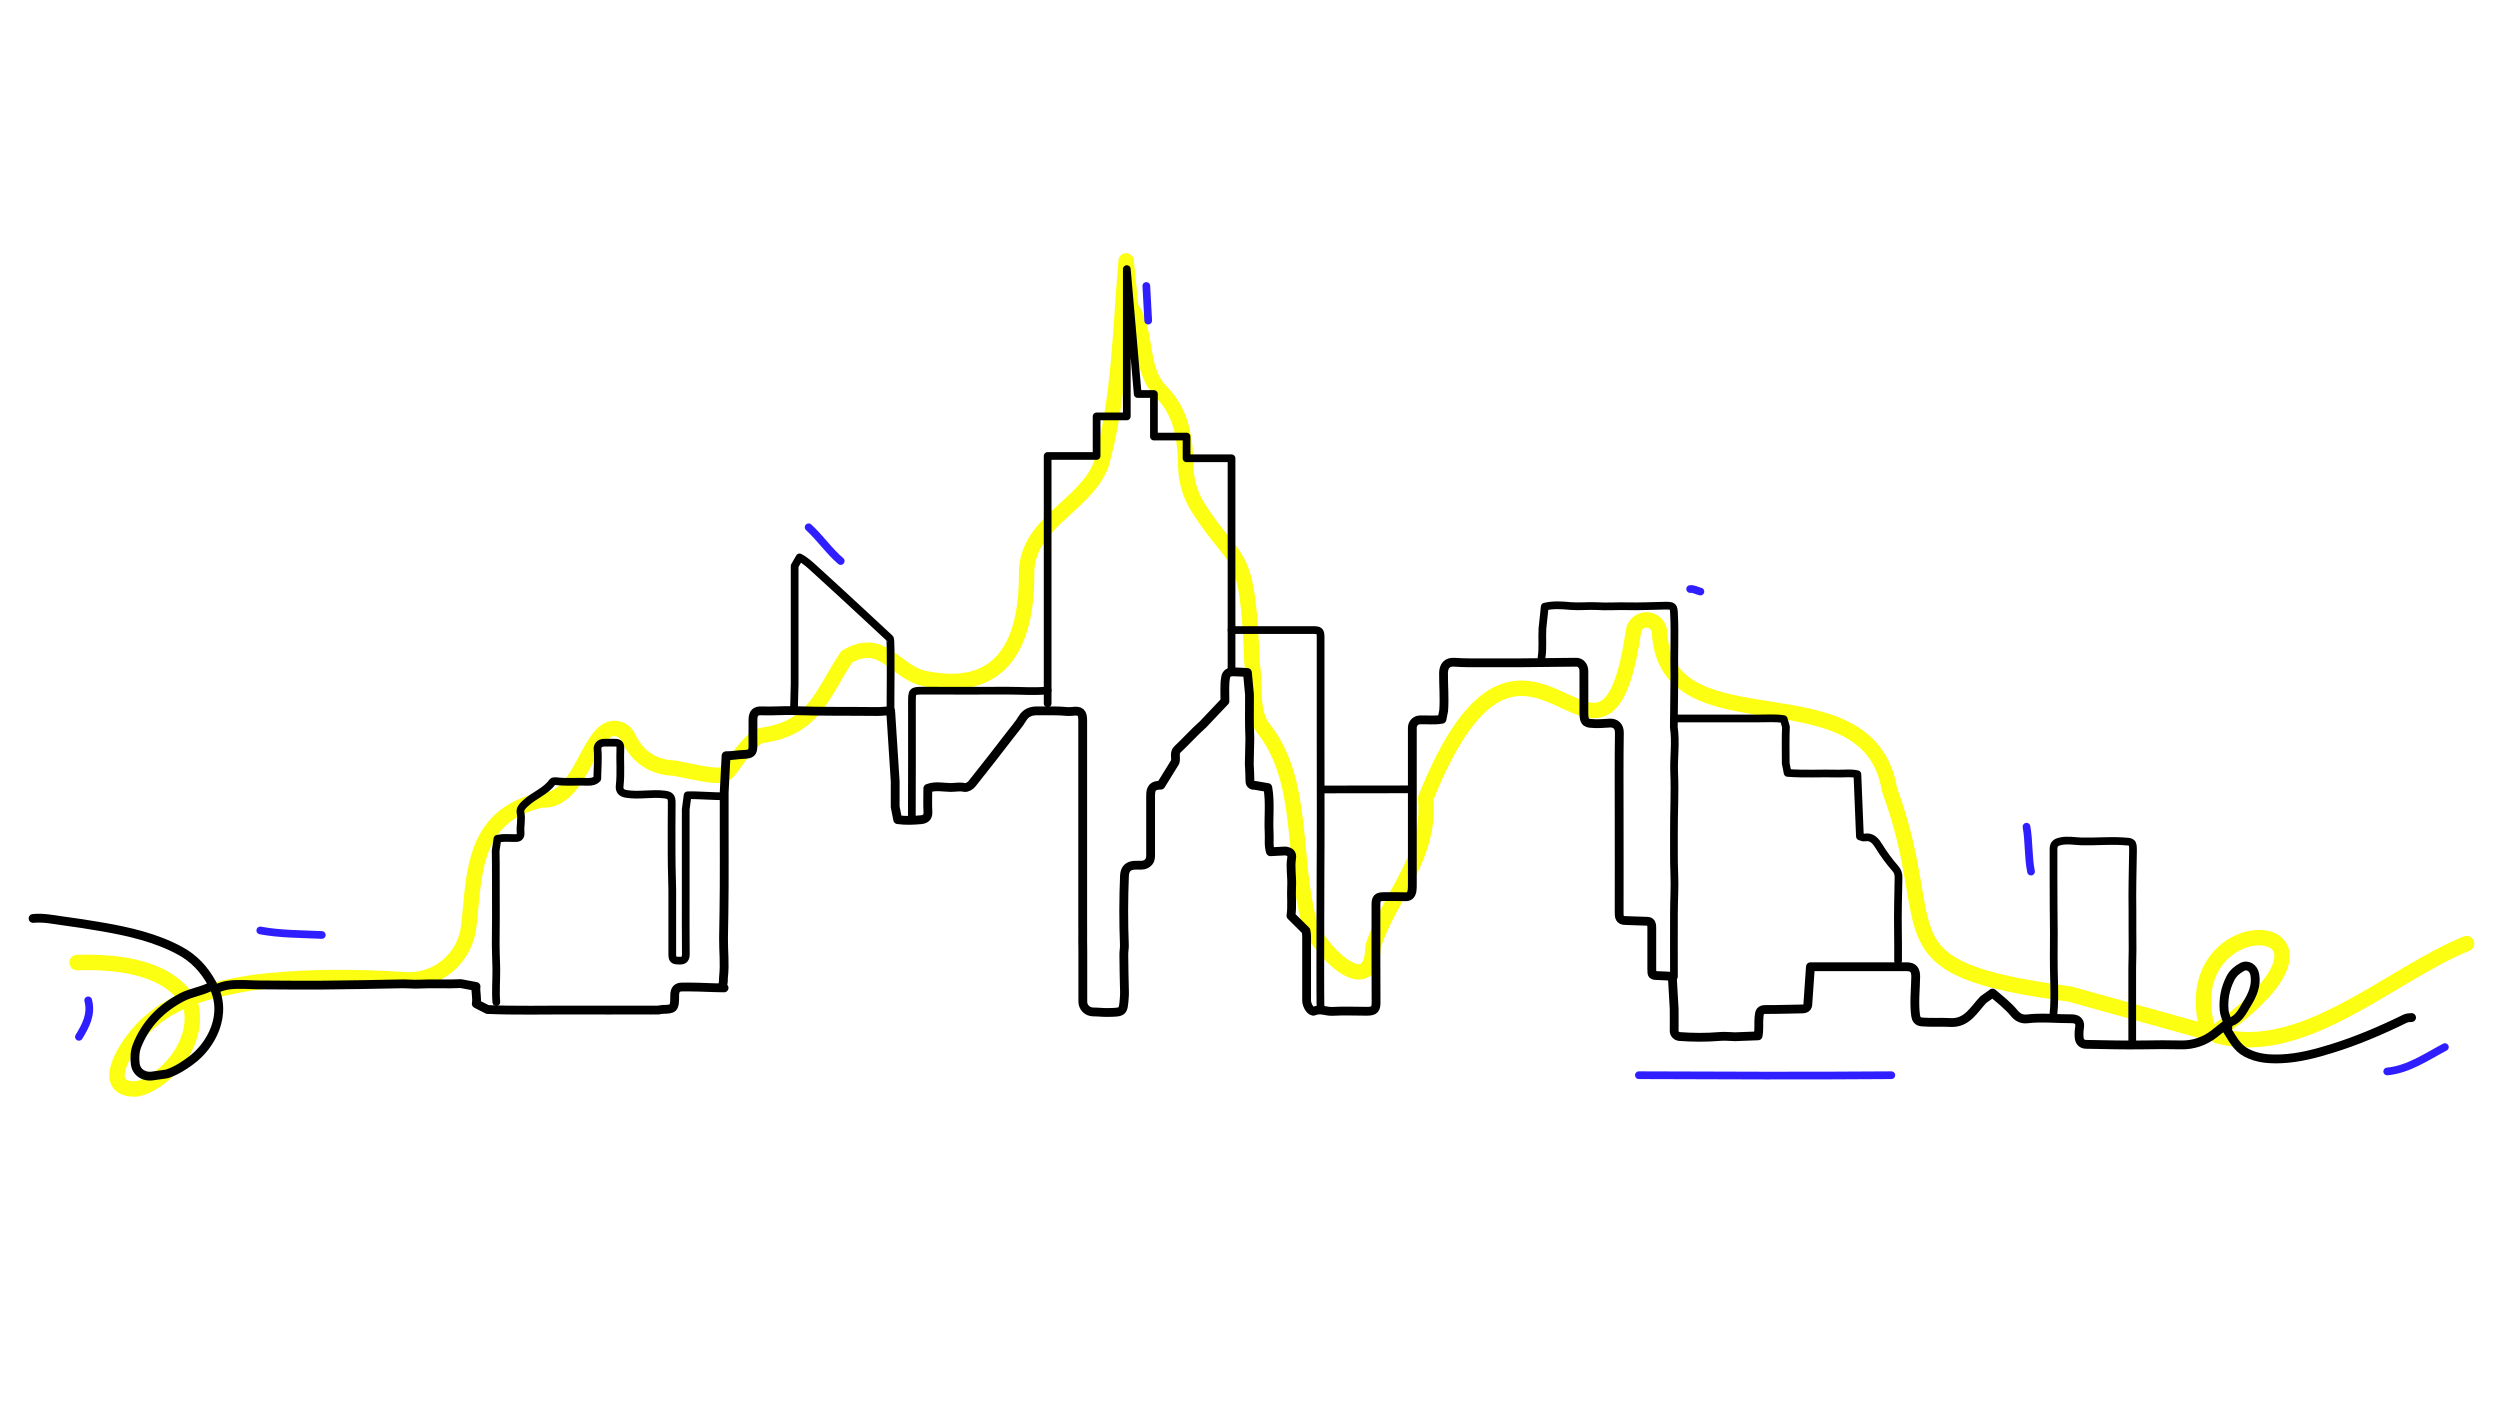
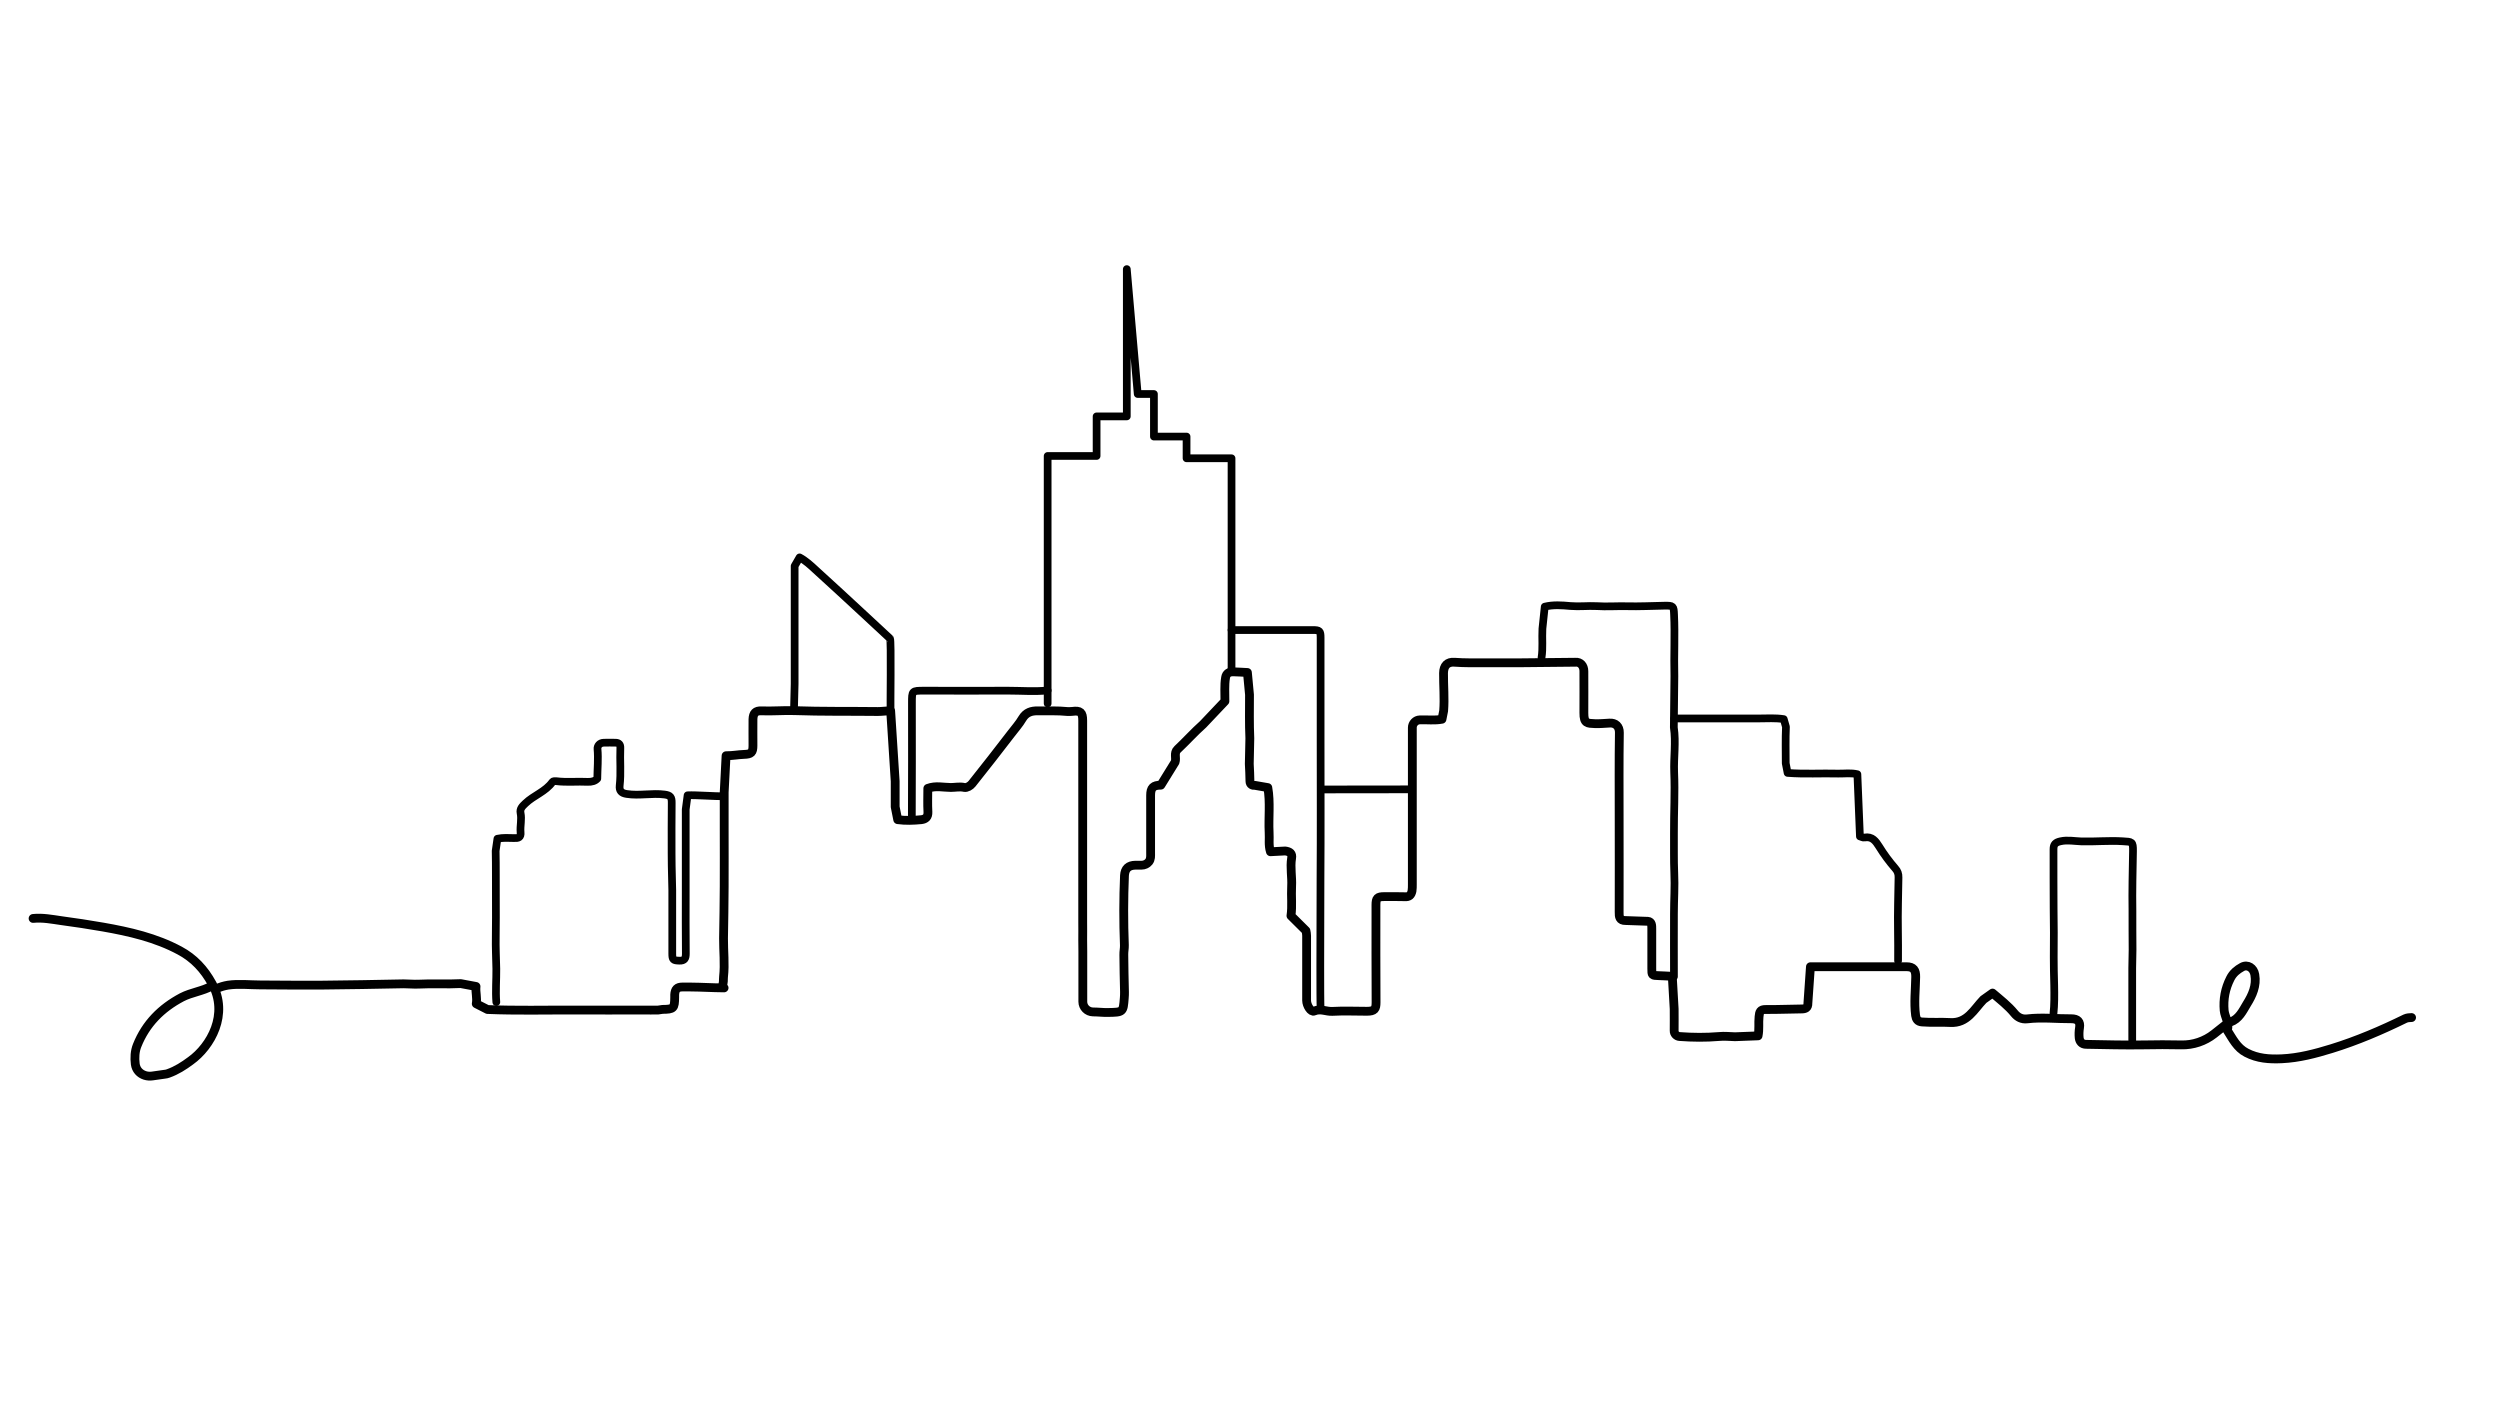
- <svg xmlns="http://www.w3.org/2000/svg" version="1.1" id="cityscape" x="0px" y="0px" viewBox="0 0 2267.7 1275.6" style="enable-background:new 0 0 2267.7 1275.6;" xml:space="preserve">
+ <svg xmlns="http://www.w3.org/2000/svg" version="1.1" id="cityscape" class="cityscape" x="0px" y="0px" viewBox="0 0 2267.7 1275.6" style="enable-background:new 0 0 2267.7 1275.6;" xml:space="preserve" width="2267.7" height="1275.6">
  <style type="text/css">
	.st0{fill:none;stroke:#FCFF12;stroke-width:14;stroke-linecap:round;stroke-linejoin:round;stroke-miterlimit:10;}
	.st1{fill:none;stroke:#2F1EFF;stroke-width:7;stroke-linecap:round;stroke-linejoin:round;stroke-miterlimit:10;}
	.st2{fill:none;stroke:#000000;stroke-width:8;stroke-linecap:round;stroke-linejoin:round;stroke-miterlimit:10;}
	.st3{fill:none;stroke:#000000;stroke-width:7;stroke-linecap:round;stroke-linejoin:round;stroke-miterlimit:10;}
</style>
-   <path id="yellow_line" class="st0" d="M69.9,873.1c33.4-1,77.9,2.8,98.8,31.7c0.3,0.5,0.8,0.9,1.3,1.4l0,0c1,0.8,1.9,2,2.3,3.3  c9.3,29.6-13.1,63.2-40.4,75.8c-4.5,2.1-9.5,3-14.4,2.2c-28.5-4.4,3.8-49.4,18.7-60.8c25.3-22.3,60-30,92.4-35.3  c46-5.9,92.7-5.6,139-2.7c28.8,1.9,53.9-19.1,57.5-47.7c5.5-44.3,1.3-101,66.1-115.4c37.7,2.7,42.8-72.1,70-64.3  c3.8,1,6.9,4,8.5,7.4c8.3,17.4,22,27.4,42.3,28.1c61.5,12.6,38.2,8.1,70.9-25.1c2.4-2.6,5.8-4.2,9.3-4.8c46.8-7,53.3-37.3,75.7-71  c31.8-19.1,43.2,12.1,68.6,19.1c70.9,15.7,94.6-29.1,94.7-92.9c-1.4-47.4,51.8-61.6,67.4-100c17.1-60.3,17.5-124.2,22.9-185.5l0,0  l4.3,42.4l0,0c14.9,20.6,7.8,51.5,23.9,72.3c1.2,1.5,2.4,2.8,3.7,4.2c18.6,18.9,21.7,42.5,22.2,67.2c0.2,13.5,4.1,26.7,11.4,38.1  c34.9,54.9,44.9,32.1,48.7,141.3c3.6,19.4-2.2,44.7,11.6,60.3c36,46.7,24.8,117.4,40.1,173.3c6.5,24.5,57.2,75.4,58,23.2  c14.8-46.6,52.6-80.4,47.8-134.8c91.9-229.5,161,35.7,188.5-151.6c1.3-9.1,12-13.2,19.1-7.7l0,0c2.7,2.1,4.4,5.2,4.5,8.7  c5.8,109.6,189.9,28.6,208.6,142.8c48.7,132.3-14.2,161.6,163.8,185.4l125.5,35c-36.1-120.5,161.4-109,7-0.6l1.7,3.5  c77.6,20.7,155.4-55.1,225.5-83.7" />
-   <path id="blue_right_bottom" class="st1" d="M291.9,848.1c-18.5-0.9-37.7-0.7-55.8-4.1" />
-   <path id="blue_left_bottom" class="st1" d="M2217.7,949.8c-16.5,8.7-33.1,20.3-52.3,22.1" />
-   <path id="blue_bottom" class="st1" d="M1715.6,975.3c-76.2,0.6-152.6,0.3-229,0" />
-   <path id="blue_top_left" class="st1" d="M733.5,478.3c10.3,9.4,18.6,21.7,29.1,30.6" />
-   <path id="blue_left_down_bottom" class="st1" d="M80,907.4c3.3,12.6-2.1,22.8-8.4,33.1" />
-   <path id="blue_right_top" class="st1" d="M1838.2,749.9c2.4,13.5,1.4,27.3,4.1,40.7" />
-   <path id="blue_top_top" class="st1" d="M1039.8,259.4c0.6,10.5,1.2,20.9,1.7,31.4" />
-   <path id="blue_top_right" class="st1" d="M1533.1,534.3c3.4-0.3,6.2,1.6,9.3,2.3" />
+   <path id="building_right" class="path st3 svg-elem-1" d="M1934.1,934.3c0,45.3,0-47.9,0-56l0.3-16.9c-0.2-11.9,0-23.6-0.1-35.4  c-0.3-18,0.2-36,0.5-54c0.1-8.7-0.8-8.4-9.3-8.9c-12.7-0.8-25.2,0.5-37.8,0.1c-6-0.2-12.3-1.5-18.6-0.1c-4.6,1-6.4,2.7-6.4,7.2  c0.1,17.8-0.1,35.7,0.1,53.5c0.2,14.8,0.3,29.5,0.1,44.2c-0.2,14.8,1.4,36.4-0.2,51.1" />
+   <path id="building_middle" class="path st3 svg-elem-2" d="M1117.1,571.5c27.5,0,46.3,0,73.8,0c6.2,0,7,0.8,7,7c0,30.8,0,61.6,0,92.4  c0,41.8,0.2,83.7-0.1,125.5c-0.1,13.4,0,26.7-0.1,40.1c0,8.5-0.3,70.4,0.2,78.9" />
+   <path id="building_left_middle_02" class="path st3 svg-elem-3" d="M950.3,626.3c-11.9,1.2-23.6,0.2-35.4,0.2c-25.6,0.1-51.1,0-76.7,0  c-11,0-11,0-11,11c0,28.1,0.1,78.2-0.1,106.3" />
+   <path id="building_left_middle" class="path st3 svg-elem-4" d="M720.2,644.5c0-5.2,0.6-18.9,0.6-24.2c0-16.5,0-32.9,0-49.4c0-19.2,0-38.4,0-57.5  l4.5-7.8c5.3,2.8,10.1,7.2,14.6,11.4c14.6,13.2,29.1,26.7,43.6,40.1c8,7.3,15.8,14.8,23.8,22.1c1.3,1.2,0.1,64.2,0.6,65.7" />
+   <path id="background_right_middle" class="path st3 svg-elem-5" d="M1398.3,596.5c1.4-8.7,0.3-17.4,0.8-26.2l2.1-20c7.7-1.9,15.6-1.3,23.2-0.6  c8,0.7,15.9-0.3,23.8,0.1c9.1,0.6,18.1-0.1,27.3,0.1c11.4,0.3,22.9-0.3,34.3-0.5c8.1-0.1,8.4,0.2,8.7,8.1  c0.9,18.6-0.2,37.2,0.3,55.8l-0.5,46.5c2,13.5-0.2,27.1,0.3,40.7c0.8,18.4-0.3,36.8-0.2,55.2c0.1,12-0.2,24.1,0.3,36  c0.6,12.3-0.3,24.8-0.3,37.2c-0.1,15.7,0,41.3,0,57" />
+   <path id="background_right_buildings" class="path st3 svg-elem-6" d="M1518.7,651.7c7,0,69.6,0,76.6,0c7.6,0,15.1-0.6,22.7,0.6l2,7  c-0.5,11-0.2,22.1-0.2,33.1l1.7,8.7c15.3,1.2,30.6,0.2,45.9,0.6c5.8,0.1,11.6-0.8,17.4,0.6l2.3,56.4c1.4,0.3,2.8,1.3,4.1,1  c7.1-1.3,10.3,3.4,13.4,8.3c4.3,7,9.2,13.6,14.6,19.8c2.1,2.3,3,5,2.9,8.1c-0.2,15.9-0.8,31.7-0.5,47.7c0.2,9.3,0.1,18.6,0.1,27.9" />
+   <path id="line_-_background" class="path st3 svg-elem-7" d="M1278.7,716c-8.4,0.1-70.8,0.1-79.1,0.1" />
+   <path id="background_letft_building" class="path st3 svg-elem-8" d="M656.8,722.2c-8.1,0.3-25-1.2-33.1-0.8l-1.7,12.8c0,25.2,0,50.3,0,75.5  c0,18.4-0.1,36.8,0.1,55.2c0,4.3-0.9,6.7-5.9,6.5c-5.6-0.2-6.4-0.7-6.4-6.5c0-19.2,0-38.4,0-57.5c0-7.3-0.5-14.8-0.5-22.1l-0.1-11  c0-15.3-0.1-30.6,0.1-45.9c0.1-5.5-1.2-7-6.5-7.7c-11.4-1.5-22.9,1.3-34.3-0.5c-4.9-0.7-6.9-2.9-6.4-7.6c1.3-11.4,0.1-22.9,0.6-34.3  c0.1-3-1.3-4.5-4.1-4.6c-3.7-0.1-7.3-0.1-11,0c-3.7,0.1-5.9,2.9-5.6,5.8c0.8,8.8-0.1,17.7-0.2,26.8c-2,2.2-5,3-8.7,2.9  c-9.5-0.5-18.9,0.6-28.5-0.6c-1.2-0.1-2.9-0.1-3.4,0.6c-6.3,8.9-17,12.2-24.6,19.5c-2.8,2.7-5.2,4.9-4.4,8.8  c1.2,5.8-0.5,11.6,0,17.4c0.5,4.9-2.1,5.5-5.9,5.3c-5-0.1-10.1-0.5-15.1,0.6l-1.6,11c0.3,14.3,0.1,28.7,0.2,43  c0,11.6,0.1,23.2-0.1,34.9c-0.2,9.6,0.3,19.4,0.5,29.1c0.1,10.1-0.8,20.1,0,30.2" />
+   <polyline id="highestbuilding" class="path st3 svg-elem-9" points="950.3,638.1 950.3,413.6 994.7,413.6 994.7,377.7 1022.1,377.7 1022.1,244.1   1032,357.4 1046.7,357.4 1046.7,396 1076.3,396 1076.3,415.7 1117.1,415.7 1117.1,609.2 " />
  <path id="outline" class="st2" d="M2187.5,923c-2,0.1-3.8,0.1-5.8,1c-21.6,10.6-43.8,20.1-66.8,27.2c-14.6,4.5-29.6,8.5-45.2,9.2  c-11.3,0.5-21.9-0.2-32-5.5c-8.6-4.4-12.6-12.8-17.4-20.3c2.2-6.5-2.2-12-2.8-18c-0.9-10.1,0.9-19.9,5.6-29.1  c2.4-4.8,6.2-7.9,10.6-10.3c5.1-2.8,10.6,0.8,11.6,6.9c1.7,10-2.2,18.6-7.2,26.6c-3.8,6.3-7.1,13.6-15,16.4c-0.3,0.1-0.8,0-1.2,0  l-13.5,10.7c-8.5,6.7-19.1,10.3-29.9,10c-0.1,0-0.1,0-0.2,0c-11.3-0.3-22.4-0.2-33.7,0c-17.4,0.3-34.9-0.2-52.3-0.5  c-4,0-5.9-2.6-6.3-5.8c-0.3-3-0.2-6.2,0.3-9.3c0.9-5.5-1.7-8.1-7.4-8.1c-13.4,0.1-26.7-1.5-40.1,0.1c-5,0.6-8.8-1.6-11.5-4.9  c-5.8-7.1-13-12.6-19.9-18.5l-8.3,5.9c-8.6,8.9-14.6,21.7-30.1,20.8c-8.5-0.5-17.1,0.2-25.6-0.5c-4.1-0.3-5.3-2.7-5.8-5.9  c-1.5-11.6-0.1-23.2,0.1-34.9c0.1-6.3-2-9.3-8.3-9.3c-12.4,0-24.8,0-37.2,0c-16.6,0-33.4,0-50,0l-2.3,33.1c0.1,4.2-2.1,5.2-5.8,5.2  c-10.8,0.1-21.7,0.6-32.5,0.5c-5-0.1-5.6,2.2-6,6.5c-0.6,5.8,0.3,11.7-0.9,17.4l-20.9,0.8c-4.8-0.1-9.6-0.7-14.5-0.2  c-12,1-23.9,0.9-35.9,0c-2.7-0.2-4.9-2.6-4.8-5.2c0-6.6,0.1-13.1,0-19.8l-1.7-29.6c-4.1-0.2-8.1-0.5-12.2-0.6  c-6.4-0.2-6.4-0.2-6.4-6.4c0-12,0-24.1,0-36c0-2.9,0.1-6.6-3.5-6.9l-20.3-0.7c-5.5,0.1-5.9-3.4-5.8-7.7c0.1-28.2,0-56.6,0-84.8  c0-25.9-0.2-52,0.2-77.9c0.1-5.8-3.6-9.1-8.9-8.7c-4.4,0.2-8.9,0.7-13.4,0.5c-6.7-0.3-10,0-9.9-9.8c0.1-12.6,0-25.2,0-37.8  c0-4.9-3.1-8.5-7.6-8.1l-49.4,0.5c-11,0-22.1,0-33.1,0c-9.1,0-18.2,0.2-27.3-0.5c-6.4-0.5-9.8,3.1-9.9,9.8  c-0.1,11.4,1,22.9,0.1,34.3l-1.5,7.6c-6.7,1.3-13.5,0.3-20.2,0.6c-3.7,0.1-6.7,3.3-6.7,7c0,47.4,0,95,0,142.4c0,2,0,3.8-0.3,5.8  c-0.8,3.8-2.6,5.5-6.5,5.2c-6.2-0.2-12.4-0.1-18.6-0.1c-6.3,0-7.6,1.3-7.6,7.6c0,29.4-0.1,58.9,0.1,88.3c0,6-1.2,8.1-8.3,8.1  c-10.5,0-20.9-0.5-31.4,0.1c-5.5,0.3-10.6-2.8-16.4-0.3c-2.9,1.3-6.9-5-6.9-9.6c0-19.5,0-39.2,0-58.7c0-1.5-0.3-3.1-0.6-4.6  l-13.6-13.5c1.3-8.8,0.1-17.8,0.6-26.7c0.5-8.5-1.4-17.1,0-25.6c0.7-4.2-1.4-5.9-5.8-6.5l-13.4,0.7c-1.9-5.9-0.8-11.7-1.2-17.5  c-0.7-13.6,1.2-27.2-1.2-40.7l-11.6-2c-2.2,0.2-4.6-0.6-4.6-3.8c-0.1-5.2-0.3-10.5-0.6-15.7l0.5-23.2c-0.6-13.1-0.3-26.4-0.3-39.5  l-1.9-20.2c-4.3-0.2-8.5-0.5-12.8-0.6c-3.6-0.1-6.4,1.3-7,5.2c-1.2,7.1-0.5,14.3-0.6,21.5l-19.8,20.9c-8.1,7.2-15.3,15.3-23.2,22.7  c-3.5,3.3-0.9,7.8-2.2,11.6l-12.9,20.9c-6.9,0-9.3,2.3-9.3,9.3c0,17.4,0,34.9,0,52.3c0,2.7,0.3,5.5-1.6,7.9c-1.6,2-4.1,3.1-6.6,3.1  c-1.9,0-3.7,0-5.6,0c-6.3,0.1-9.5,3.1-9.9,9.3c-0.9,21.2-0.9,42.2-0.1,63.3c0.1,2.9-0.6,5.8-0.5,8.7c0.1,11.3,0.3,22.4,0.6,33.7  c0,1.5,0,4.1-0.2,5.6c-1,12.7-0.9,12.8-14.9,13c-4.5,0.1-8.9-0.5-13.5-0.5c-5.1-0.1-9.2-4.2-9.2-9.3c0-15.1,0-30.2,0-45.3l-0.1-11  c0.1-5.2,0-10.5,0-15.7c0-18,0-36,0-54c0-43,0-86,0-129c0-7.4-2-9.3-9.5-8.3c-1.3,0.1-3.3,0.2-4.4,0.1c-8.9-0.9-17.8-0.5-26.7-0.6  c-5.9-0.1-10.7,1.3-14.1,6.9c-2.9,5-6.9,9.4-10.3,13.9c-11.6,15.2-23.5,30.3-35.4,45.3c-1.6,2-4.6,3.8-6.9,3.4c-4.2-1-8.3,0-12.3,0  c-6.7,0-13.7-1.9-20.9,0.8c0,7.1-0.3,14.3,0.1,21.4c0.2,4.6-2,6.5-5.9,7c-7.2,0.7-14.3,1-21.5,0l-2.3-11.6c0-7.8,0-15.5,0-23.2  l-4.1-63.9c-4.4,0-7.8,0.6-11.6,0.6c-25.3-0.3-50.8,0.1-76.1-0.8c-9.8-0.3-19.8,0.6-29.6,0.2c-5.3-0.2-7.4,2.1-7.6,7.6  c-0.1,7.9,0,15.9,0,23.8c0,6.5-1.5,7.9-8.1,8.1c-5.5,0.2-9.9,1.2-16.3,1.2l-1.7,33.1c0,8.4,0,16.6,0,25v8.1c0,17.4,0.1,34.9,0,52.3  c-0.1,15.7-0.3,31.4-0.6,47.1c-0.1,11.6,1.3,23.2,0,34.9c-0.3,2.8,0.3,5.6-1.2,8.1l1.7,2c-11.6-0.1-19.2-0.7-30.8-0.8  c-2.3,0-4.6,0-7,0c-4.8,0-6.7,2-7,7c0,0.8,0,1.5,0,2.3c-0.1,10.1-0.9,10.9-11,11l-4.1,0.6c-4.4,0.1-8.9,0-13.4,0  c-20.9,0-41.8,0.1-62.8,0c-26.2-0.1-52.3,0.6-78.5-0.5l-10.2-5.2c1-5.3-0.8-10.5-0.2-15.7l-13.9-2.6c-12.8,0.7-25.6-0.2-38.4,0.5  c-4.5,0.2-8.9-0.3-13.4-0.3c-25.2,0.5-50.3,1-75.5,1.2c-18.2,0.1-36.4-0.1-54.6-0.2c-9.6,0-19.4-1.2-29.1,0.2  c-3.7,0.6-7.1,1.7-10.5,3l-4.1-2.3c-8.6,4.8-18.6,5.8-27.3,10.3c-18.7,9.9-32.7,23.9-40.6,43.7c-2.1,5.2-2.4,11.2-1.7,16.9  c0.7,5.2,4.1,8.8,8.8,10.3c2.2,0.7,4.5,0.8,6.7,0.5l11.3-1.6c1-0.1,2.1-0.3,3.1-0.7c7.6-2.7,14.1-6.9,20.3-11.5  c18.4-13.2,34.8-42.3,19.5-69.9c-7.2-13.2-16.5-23.1-29.3-30c-21.7-11.7-45.7-17.2-69.7-21.4c-12.6-2.2-25.1-4.1-37.8-5.8  c-8.4-1.2-17-2.9-25.6-2" />
-   <path id="building_right" class="st3" d="M1934.1,934.3c0,45.3,0-47.9,0-56l0.3-16.9c-0.2-11.9,0-23.6-0.1-35.4  c-0.3-18,0.2-36,0.5-54c0.1-8.7-0.8-8.4-9.3-8.9c-12.7-0.8-25.2,0.5-37.8,0.1c-6-0.2-12.3-1.5-18.6-0.1c-4.6,1-6.4,2.7-6.4,7.2  c0.1,17.8-0.1,35.7,0.1,53.5c0.2,14.8,0.3,29.5,0.1,44.2c-0.2,14.8,1.4,36.4-0.2,51.1" />
-   <path id="building_middle" class="st3" d="M1117.1,571.5c27.5,0,46.3,0,73.8,0c6.2,0,7,0.8,7,7c0,30.8,0,61.6,0,92.4  c0,41.8,0.2,83.7-0.1,125.5c-0.1,13.4,0,26.7-0.1,40.1c0,8.5-0.3,70.4,0.2,78.9" />
-   <path id="building_left_middle_02" class="st3" d="M950.3,626.3c-11.9,1.2-23.6,0.2-35.4,0.2c-25.6,0.1-51.1,0-76.7,0  c-11,0-11,0-11,11c0,28.1,0.1,78.2-0.1,106.3" />
-   <path id="building_left_middle" class="st3" d="M720.2,644.5c0-5.2,0.6-18.9,0.6-24.2c0-16.5,0-32.9,0-49.4c0-19.2,0-38.4,0-57.5  l4.5-7.8c5.3,2.8,10.1,7.2,14.6,11.4c14.6,13.2,29.1,26.7,43.6,40.1c8,7.3,15.8,14.8,23.8,22.1c1.3,1.2,0.1,64.2,0.6,65.7" />
-   <path id="background_right_middle" class="st3" d="M1398.3,596.5c1.4-8.7,0.3-17.4,0.8-26.2l2.1-20c7.7-1.9,15.6-1.3,23.2-0.6  c8,0.7,15.9-0.3,23.8,0.1c9.1,0.6,18.1-0.1,27.3,0.1c11.4,0.3,22.9-0.3,34.3-0.5c8.1-0.1,8.4,0.2,8.7,8.1  c0.9,18.6-0.2,37.2,0.3,55.8l-0.5,46.5c2,13.5-0.2,27.1,0.3,40.7c0.8,18.4-0.3,36.8-0.2,55.2c0.1,12-0.2,24.1,0.3,36  c0.6,12.3-0.3,24.8-0.3,37.2c-0.1,15.7,0,41.3,0,57" />
-   <path id="background_right_buildings" class="st3" d="M1518.7,651.7c7,0,69.6,0,76.6,0c7.6,0,15.1-0.6,22.7,0.6l2,7  c-0.5,11-0.2,22.1-0.2,33.1l1.7,8.7c15.3,1.2,30.6,0.2,45.9,0.6c5.8,0.1,11.6-0.8,17.4,0.6l2.3,56.4c1.4,0.3,2.8,1.3,4.1,1  c7.1-1.3,10.3,3.4,13.4,8.3c4.3,7,9.2,13.6,14.6,19.8c2.1,2.3,3,5,2.9,8.1c-0.2,15.9-0.8,31.7-0.5,47.7c0.2,9.3,0.1,18.6,0.1,27.9" />
-   <path id="line_-_background" class="st3" d="M1278.7,716c-8.4,0.1-70.8,0.1-79.1,0.1" />
-   <path id="background_letft_building" class="st3" d="M656.8,722.2c-8.1,0.3-25-1.2-33.1-0.8l-1.7,12.8c0,25.2,0,50.3,0,75.5  c0,18.4-0.1,36.8,0.1,55.2c0,4.3-0.9,6.7-5.9,6.5c-5.6-0.2-6.4-0.7-6.4-6.5c0-19.2,0-38.4,0-57.5c0-7.3-0.5-14.8-0.5-22.1l-0.1-11  c0-15.3-0.1-30.6,0.1-45.9c0.1-5.5-1.2-7-6.5-7.7c-11.4-1.5-22.9,1.3-34.3-0.5c-4.9-0.7-6.9-2.9-6.4-7.6c1.3-11.4,0.1-22.9,0.6-34.3  c0.1-3-1.3-4.5-4.1-4.6c-3.7-0.1-7.3-0.1-11,0c-3.7,0.1-5.9,2.9-5.6,5.8c0.8,8.8-0.1,17.7-0.2,26.8c-2,2.2-5,3-8.7,2.9  c-9.5-0.5-18.9,0.6-28.5-0.6c-1.2-0.1-2.9-0.1-3.4,0.6c-6.3,8.9-17,12.2-24.6,19.5c-2.8,2.7-5.2,4.9-4.4,8.8  c1.2,5.8-0.5,11.6,0,17.4c0.5,4.9-2.1,5.5-5.9,5.3c-5-0.1-10.1-0.5-15.1,0.6l-1.6,11c0.3,14.3,0.1,28.7,0.2,43  c0,11.6,0.1,23.2-0.1,34.9c-0.2,9.6,0.3,19.4,0.5,29.1c0.1,10.1-0.8,20.1,0,30.2" />
-   <polyline id="highestbuilding" class="st3" points="950.3,638.1 950.3,413.6 994.7,413.6 994.7,377.7 1022.1,377.7 1022.1,244.1   1032,357.4 1046.7,357.4 1046.7,396 1076.3,396 1076.3,415.7 1117.1,415.7 1117.1,609.2 " />
</svg>
